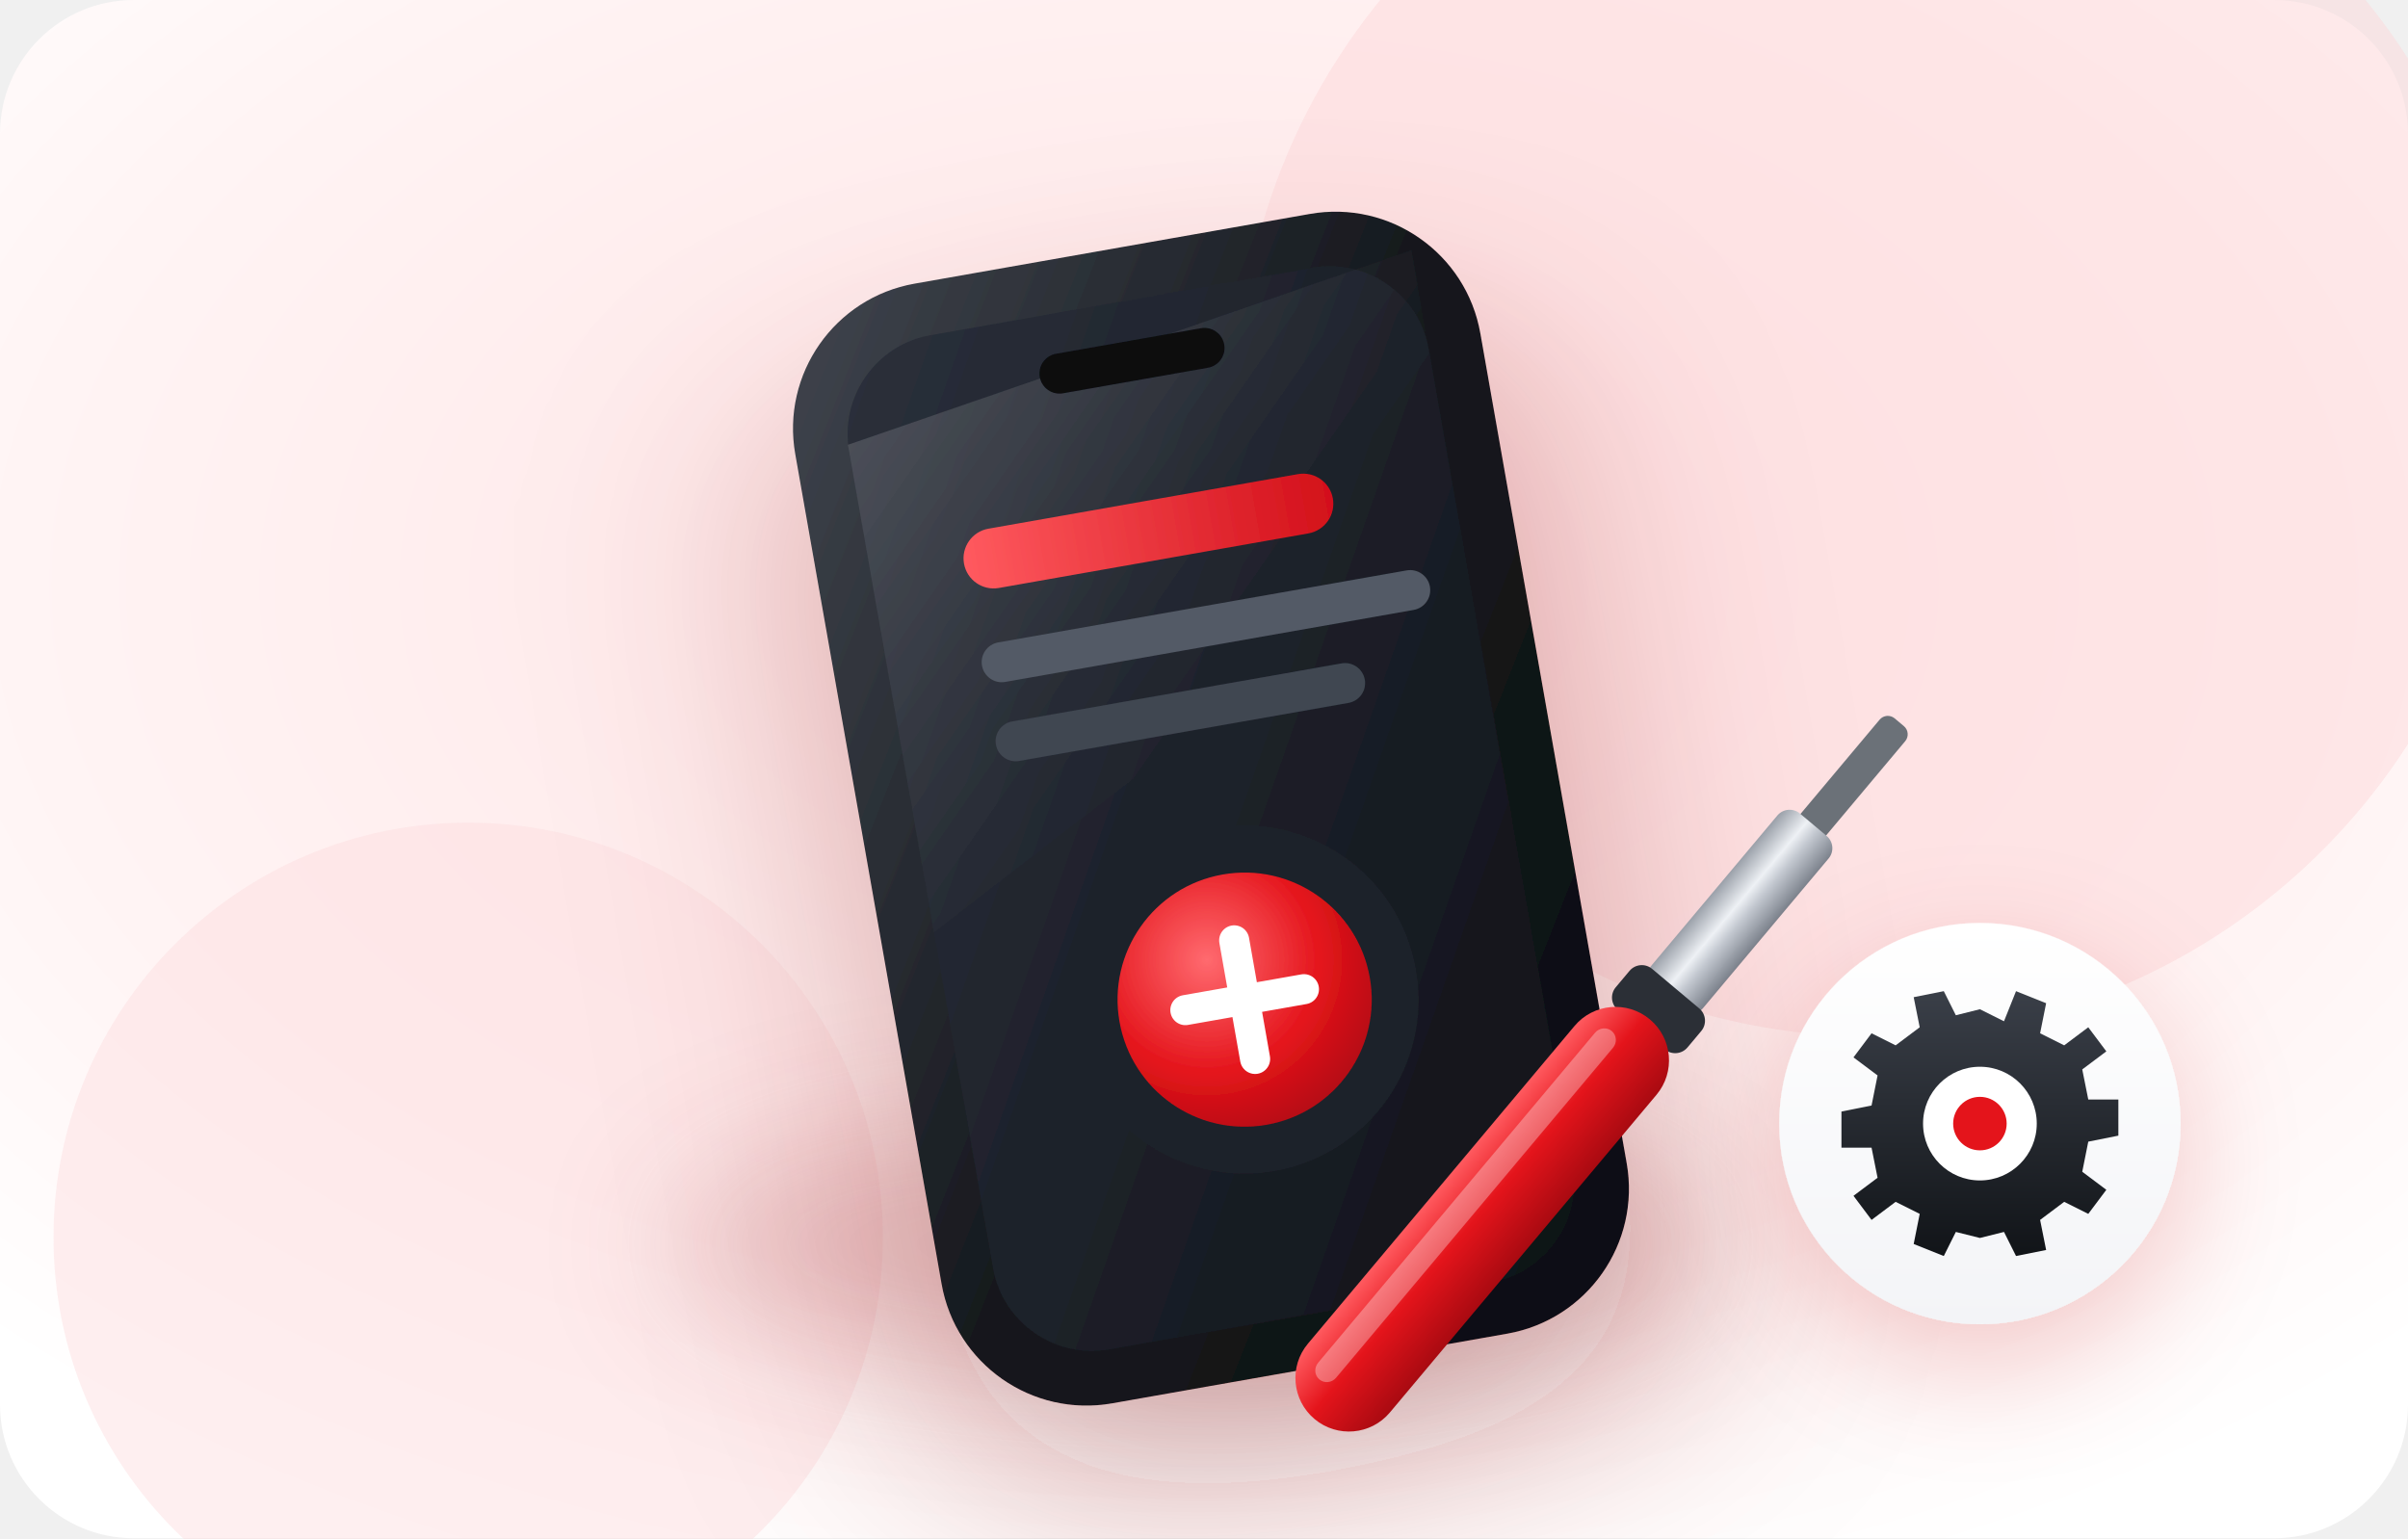
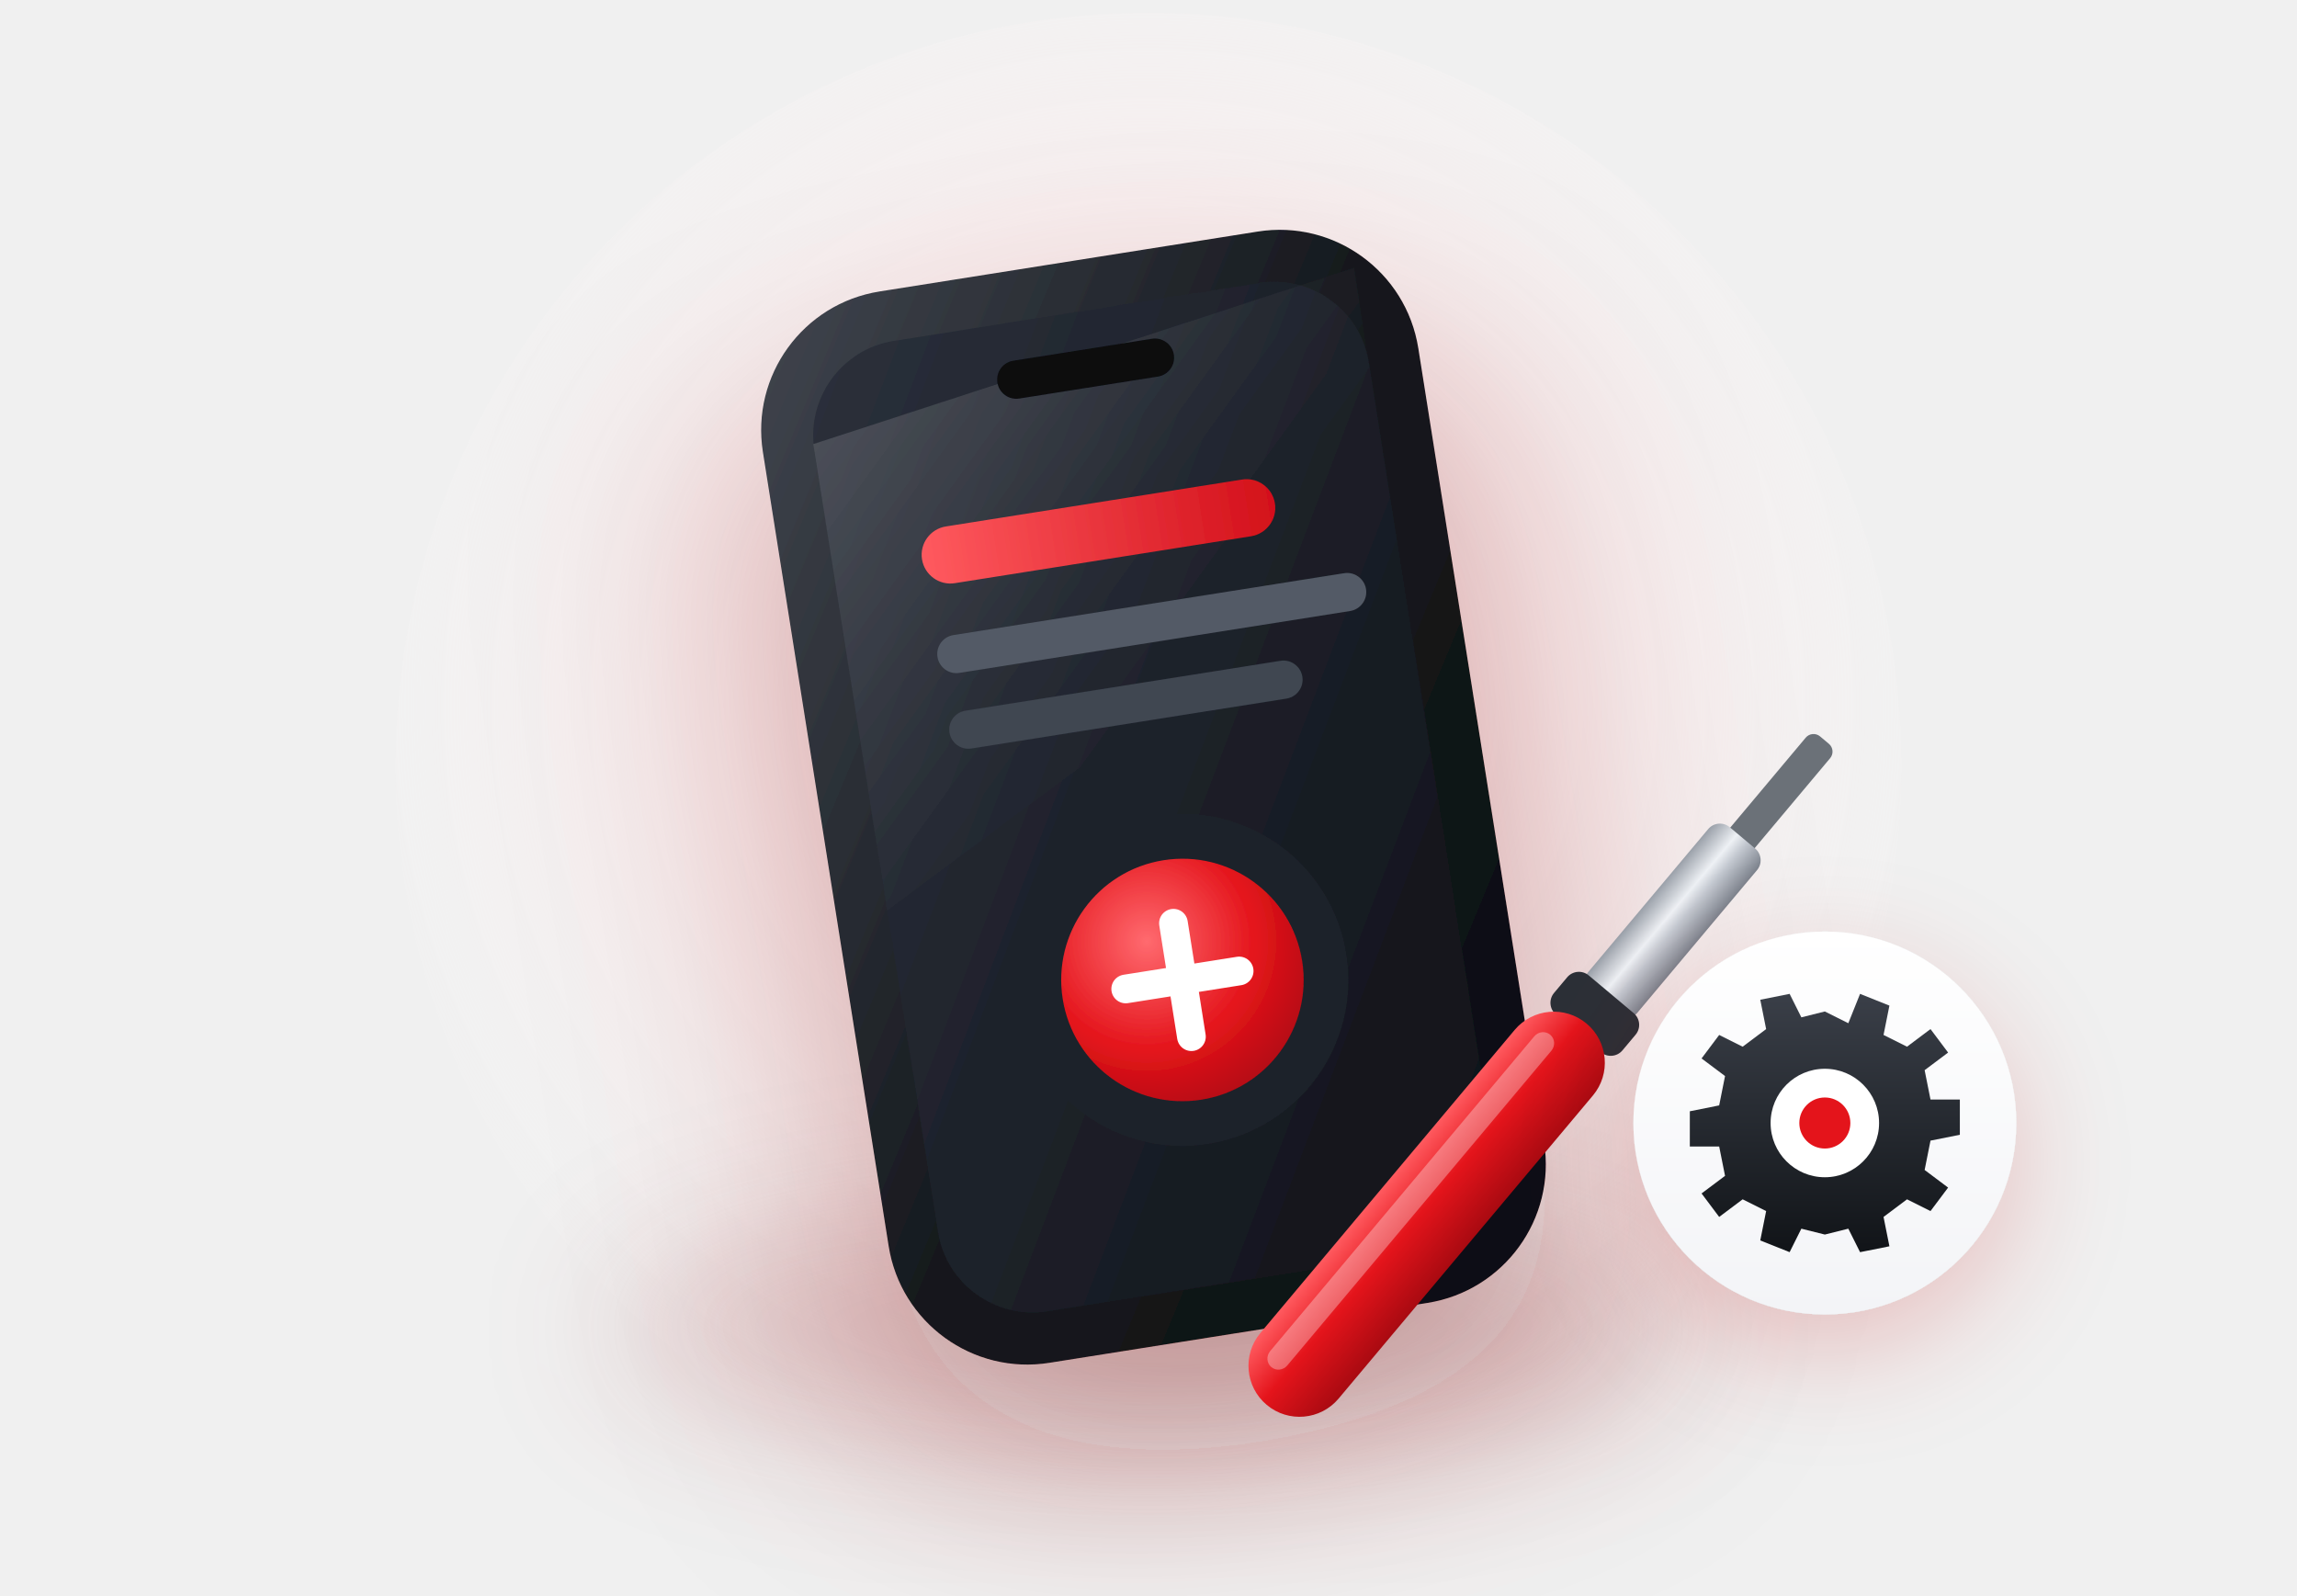
- <svg xmlns="http://www.w3.org/2000/svg" viewBox="0 0 360 230" role="img" aria-label="Reparación de celular">
+ <svg xmlns="http://www.w3.org/2000/svg" viewBox="0 0 360 250" role="img" aria-label="Reparación de celular">
  <defs>
-     <radialGradient id="mglow" cx="50%" cy="38%" r="70%">
-       <stop offset="0%" stop-color="#ffe3e4" />
-       <stop offset="70%" stop-color="#fff4f4" />
-       <stop offset="100%" stop-color="#ffffff" />
+     <radialGradient id="mhalo" cx="50%" cy="46%" r="55%">
+       <stop offset="0%" stop-color="#ffd9db" stop-opacity="0.85" />
+       <stop offset="60%" stop-color="#ffe9ea" stop-opacity="0.45" />
+       <stop offset="100%" stop-color="#ffffff" stop-opacity="0" />
    </radialGradient>
    <linearGradient id="mframe" x1="0" y1="0" x2="1" y2="1">
      <stop offset="0%" stop-color="#41464f" />
      <stop offset="48%" stop-color="#16191e" />
      <stop offset="100%" stop-color="#0b0d11" />
    </linearGradient>
    <linearGradient id="mscreen" x1="0" y1="0" x2="1" y2="1">
      <stop offset="0%" stop-color="#2b303b" />
      <stop offset="60%" stop-color="#1a1e26" />
      <stop offset="100%" stop-color="#0f1217" />
    </linearGradient>
    <linearGradient id="mglare" x1="0" y1="0" x2="1" y2="1">
      <stop offset="0%" stop-color="#fff" stop-opacity="0.18" />
      <stop offset="45%" stop-color="#fff" stop-opacity="0.03" />
      <stop offset="60%" stop-color="#fff" stop-opacity="0" />
    </linearGradient>
    <linearGradient id="mredbar" x1="0" y1="0" x2="1" y2="0">
      <stop offset="0%" stop-color="#ff5a5f" />
      <stop offset="100%" stop-color="#d3101a" />
    </linearGradient>
    <radialGradient id="mredbtn" cx="38%" cy="32%" r="75%">
      <stop offset="0%" stop-color="#ff6a6f" />
      <stop offset="60%" stop-color="#e4141b" />
      <stop offset="100%" stop-color="#b00b12" />
    </radialGradient>
    <linearGradient id="mshaft" x1="0" y1="0" x2="1" y2="0">
      <stop offset="0%" stop-color="#9aa0a9" />
      <stop offset="40%" stop-color="#eef1f5" />
      <stop offset="60%" stop-color="#c3c8d0" />
      <stop offset="100%" stop-color="#7c828c" />
    </linearGradient>
    <linearGradient id="mhandle" x1="0" y1="0" x2="1" y2="0">
      <stop offset="0%" stop-color="#ff5a5f" />
      <stop offset="45%" stop-color="#e4141b" />
      <stop offset="100%" stop-color="#a90a11" />
    </linearGradient>
    <linearGradient id="mbadge" x1="0" y1="0" x2="0" y2="1">
      <stop offset="0%" stop-color="#ffffff" />
      <stop offset="100%" stop-color="#f3f4f7" />
    </linearGradient>
    <linearGradient id="mmetal" x1="0" y1="0" x2="0" y2="1">
      <stop offset="0%" stop-color="#3a3f48" />
      <stop offset="100%" stop-color="#111418" />
    </linearGradient>
    <filter id="msoft" x="-50%" y="-50%" width="200%" height="200%">
      <feDropShadow dx="0" dy="6" stdDeviation="9" flood-color="#c01016" flood-opacity="0.2" />
    </filter>
    <filter id="mphone" x="-60%" y="-60%" width="220%" height="220%">
-       <feDropShadow dx="0" dy="16" stdDeviation="18" flood-color="#7a1f24" flood-opacity="0.3" />
+       <feDropShadow dx="0" dy="18" stdDeviation="20" flood-color="#7a1f24" flood-opacity="0.32" />
    </filter>
    <filter id="mblur" x="-50%" y="-50%" width="200%" height="200%">
-       <feGaussianBlur stdDeviation="10" />
+       <feGaussianBlur stdDeviation="11" />
    </filter>
  </defs>
-   <rect width="360" height="230" rx="20" fill="url(#mglow)" />
-   <circle cx="280" cy="60" r="95" fill="#fcd5d7" opacity="0.45" />
-   <circle cx="70" cy="185" r="62" fill="#fcdcde" opacity="0.45" />
-   <ellipse cx="178" cy="186" rx="78" ry="20" fill="#9a2a2f" opacity="0.22" filter="url(#mblur)" />
-   <g transform="rotate(-10 180 115)" filter="url(#mphone)">
-     <rect x="128" y="36" width="104" height="170" rx="22" fill="url(#mframe)" />
-     <rect x="136" y="44" width="88" height="154" rx="15" fill="url(#mscreen)" />
-     <path d="M136 58 L224 44 L224 86 L136 132 Z" fill="url(#mglare)" />
-     <rect x="166" y="50" width="28" height="6" rx="3" fill="#0a0c10" />
-     <rect x="150" y="74" width="56" height="9" rx="4.5" fill="url(#mredbar)" />
-     <rect x="150" y="91" width="68" height="6" rx="3" fill="#535a66" />
-     <rect x="150" y="103" width="56" height="6" rx="3" fill="#3f4651" />
-     <circle cx="180" cy="150" r="26" fill="#1d222b" />
-     <circle cx="180" cy="150" r="19" fill="url(#mredbtn)" />
-     <path d="M180 141v18 M171 150h18" stroke="#fff" stroke-width="4.5" stroke-linecap="round" />
+   <circle cx="180" cy="120" r="118" fill="url(#mhalo)" />
+   <ellipse cx="180" cy="208" rx="84" ry="20" fill="#9a2a2f" opacity="0.2" filter="url(#mblur)" />
+   <g transform="rotate(-9 180 120)" filter="url(#mphone)">
+     <rect x="128" y="40" width="104" height="170" rx="22" fill="url(#mframe)" />
+     <rect x="136" y="48" width="88" height="154" rx="15" fill="url(#mscreen)" />
+     <path d="M136 62 L224 48 L224 90 L136 136 Z" fill="url(#mglare)" />
+     <rect x="166" y="54" width="28" height="6" rx="3" fill="#0a0c10" />
+     <rect x="150" y="78" width="56" height="9" rx="4.5" fill="url(#mredbar)" />
+     <rect x="150" y="95" width="68" height="6" rx="3" fill="#535a66" />
+     <rect x="150" y="107" width="56" height="6" rx="3" fill="#3f4651" />
+     <circle cx="180" cy="154" r="26" fill="#1d222b" />
+     <circle cx="180" cy="154" r="19" fill="url(#mredbtn)" />
+     <path d="M180 145v18 M171 154h18" stroke="#fff" stroke-width="4.5" stroke-linecap="round" />
  </g>
-   <g transform="rotate(40 250 150)">
-     <rect x="246.5" y="96" width="5" height="22" rx="1.6" fill="#6b7178" />
-     <rect x="244" y="116" width="10" height="34" rx="2.4" fill="url(#mshaft)" />
-     <rect x="242" y="148" width="14" height="8" rx="2.4" fill="#2b2f36" />
-     <rect x="241" y="154" width="16" height="78" rx="8" fill="url(#mhandle)" />
-     <rect x="244" y="159" width="3.5" height="68" rx="1.8" fill="#fff" opacity="0.32" />
+   <g transform="rotate(40 252 158)">
+     <rect x="248.5" y="104" width="5" height="22" rx="1.6" fill="#6b7178" />
+     <rect x="246" y="124" width="10" height="34" rx="2.4" fill="url(#mshaft)" />
+     <rect x="244" y="156" width="14" height="8" rx="2.4" fill="#2b2f36" />
+     <rect x="243" y="162" width="16" height="78" rx="8" fill="url(#mhandle)" />
+     <rect x="246" y="167" width="3.5" height="68" rx="1.8" fill="#fff" opacity="0.32" />
  </g>
-   <g transform="translate(296 168)">
+   <g transform="translate(286 176)">
    <circle r="30" fill="url(#mbadge)" filter="url(#msoft)" />
-     <g fill="url(#mmetal)" transform="scale(0.9)">
+     <g fill="url(#mmetal)" transform="scale(0.92)">
      <path d="M0 -19 4 -17 6 -22 11 -20 10 -15 14 -13 18 -16 21 -12 17 -9 18 -4 23 -4 23 2 18 3 17 8 21 11 18 15 14 13 10 16 11 21 6 22 4 18 0 19 -4 18 -6 22 -11 20 -10 15 -14 13 -18 16 -21 12 -17 9 -18 4 -23 4 -23 -2 -18 -3 -17 -8 -21 -11 -18 -15 -14 -13 -10 -16 -11 -21 -6 -22 -4 -18 0 -19Z" />
    </g>
    <circle r="8.5" fill="#fff" />
    <circle r="4" fill="#e4141b" />
  </g>
</svg>
